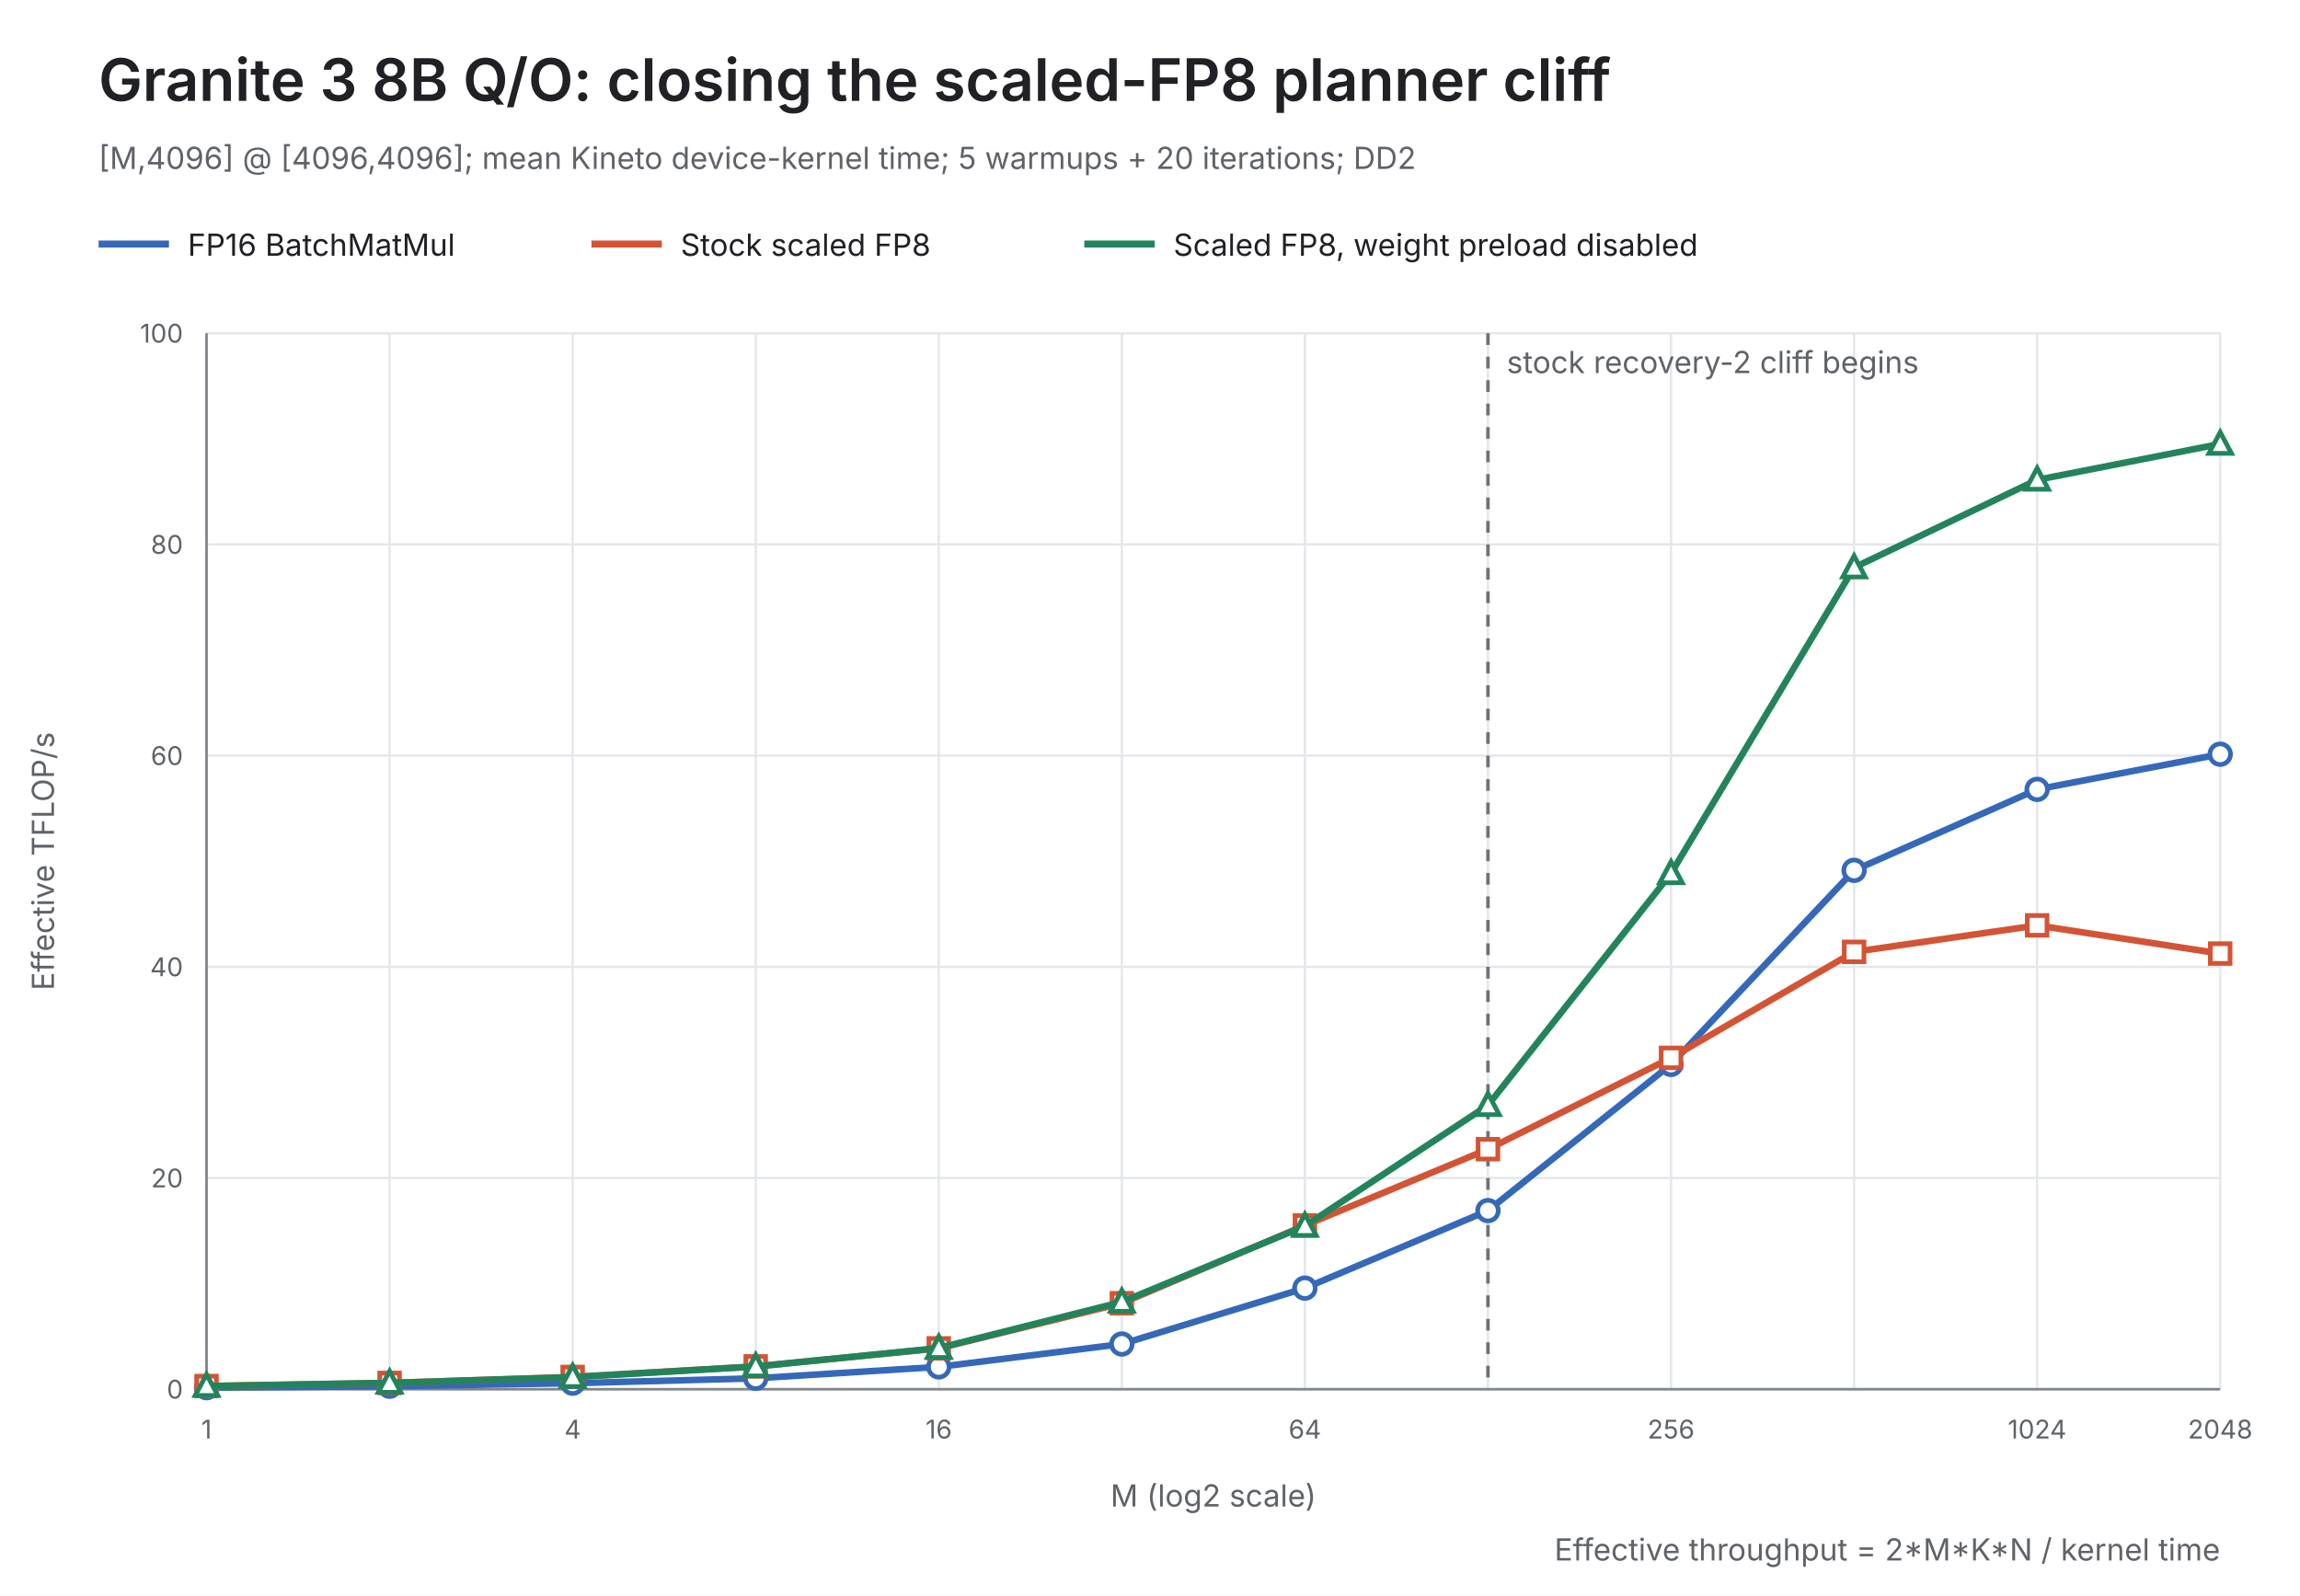
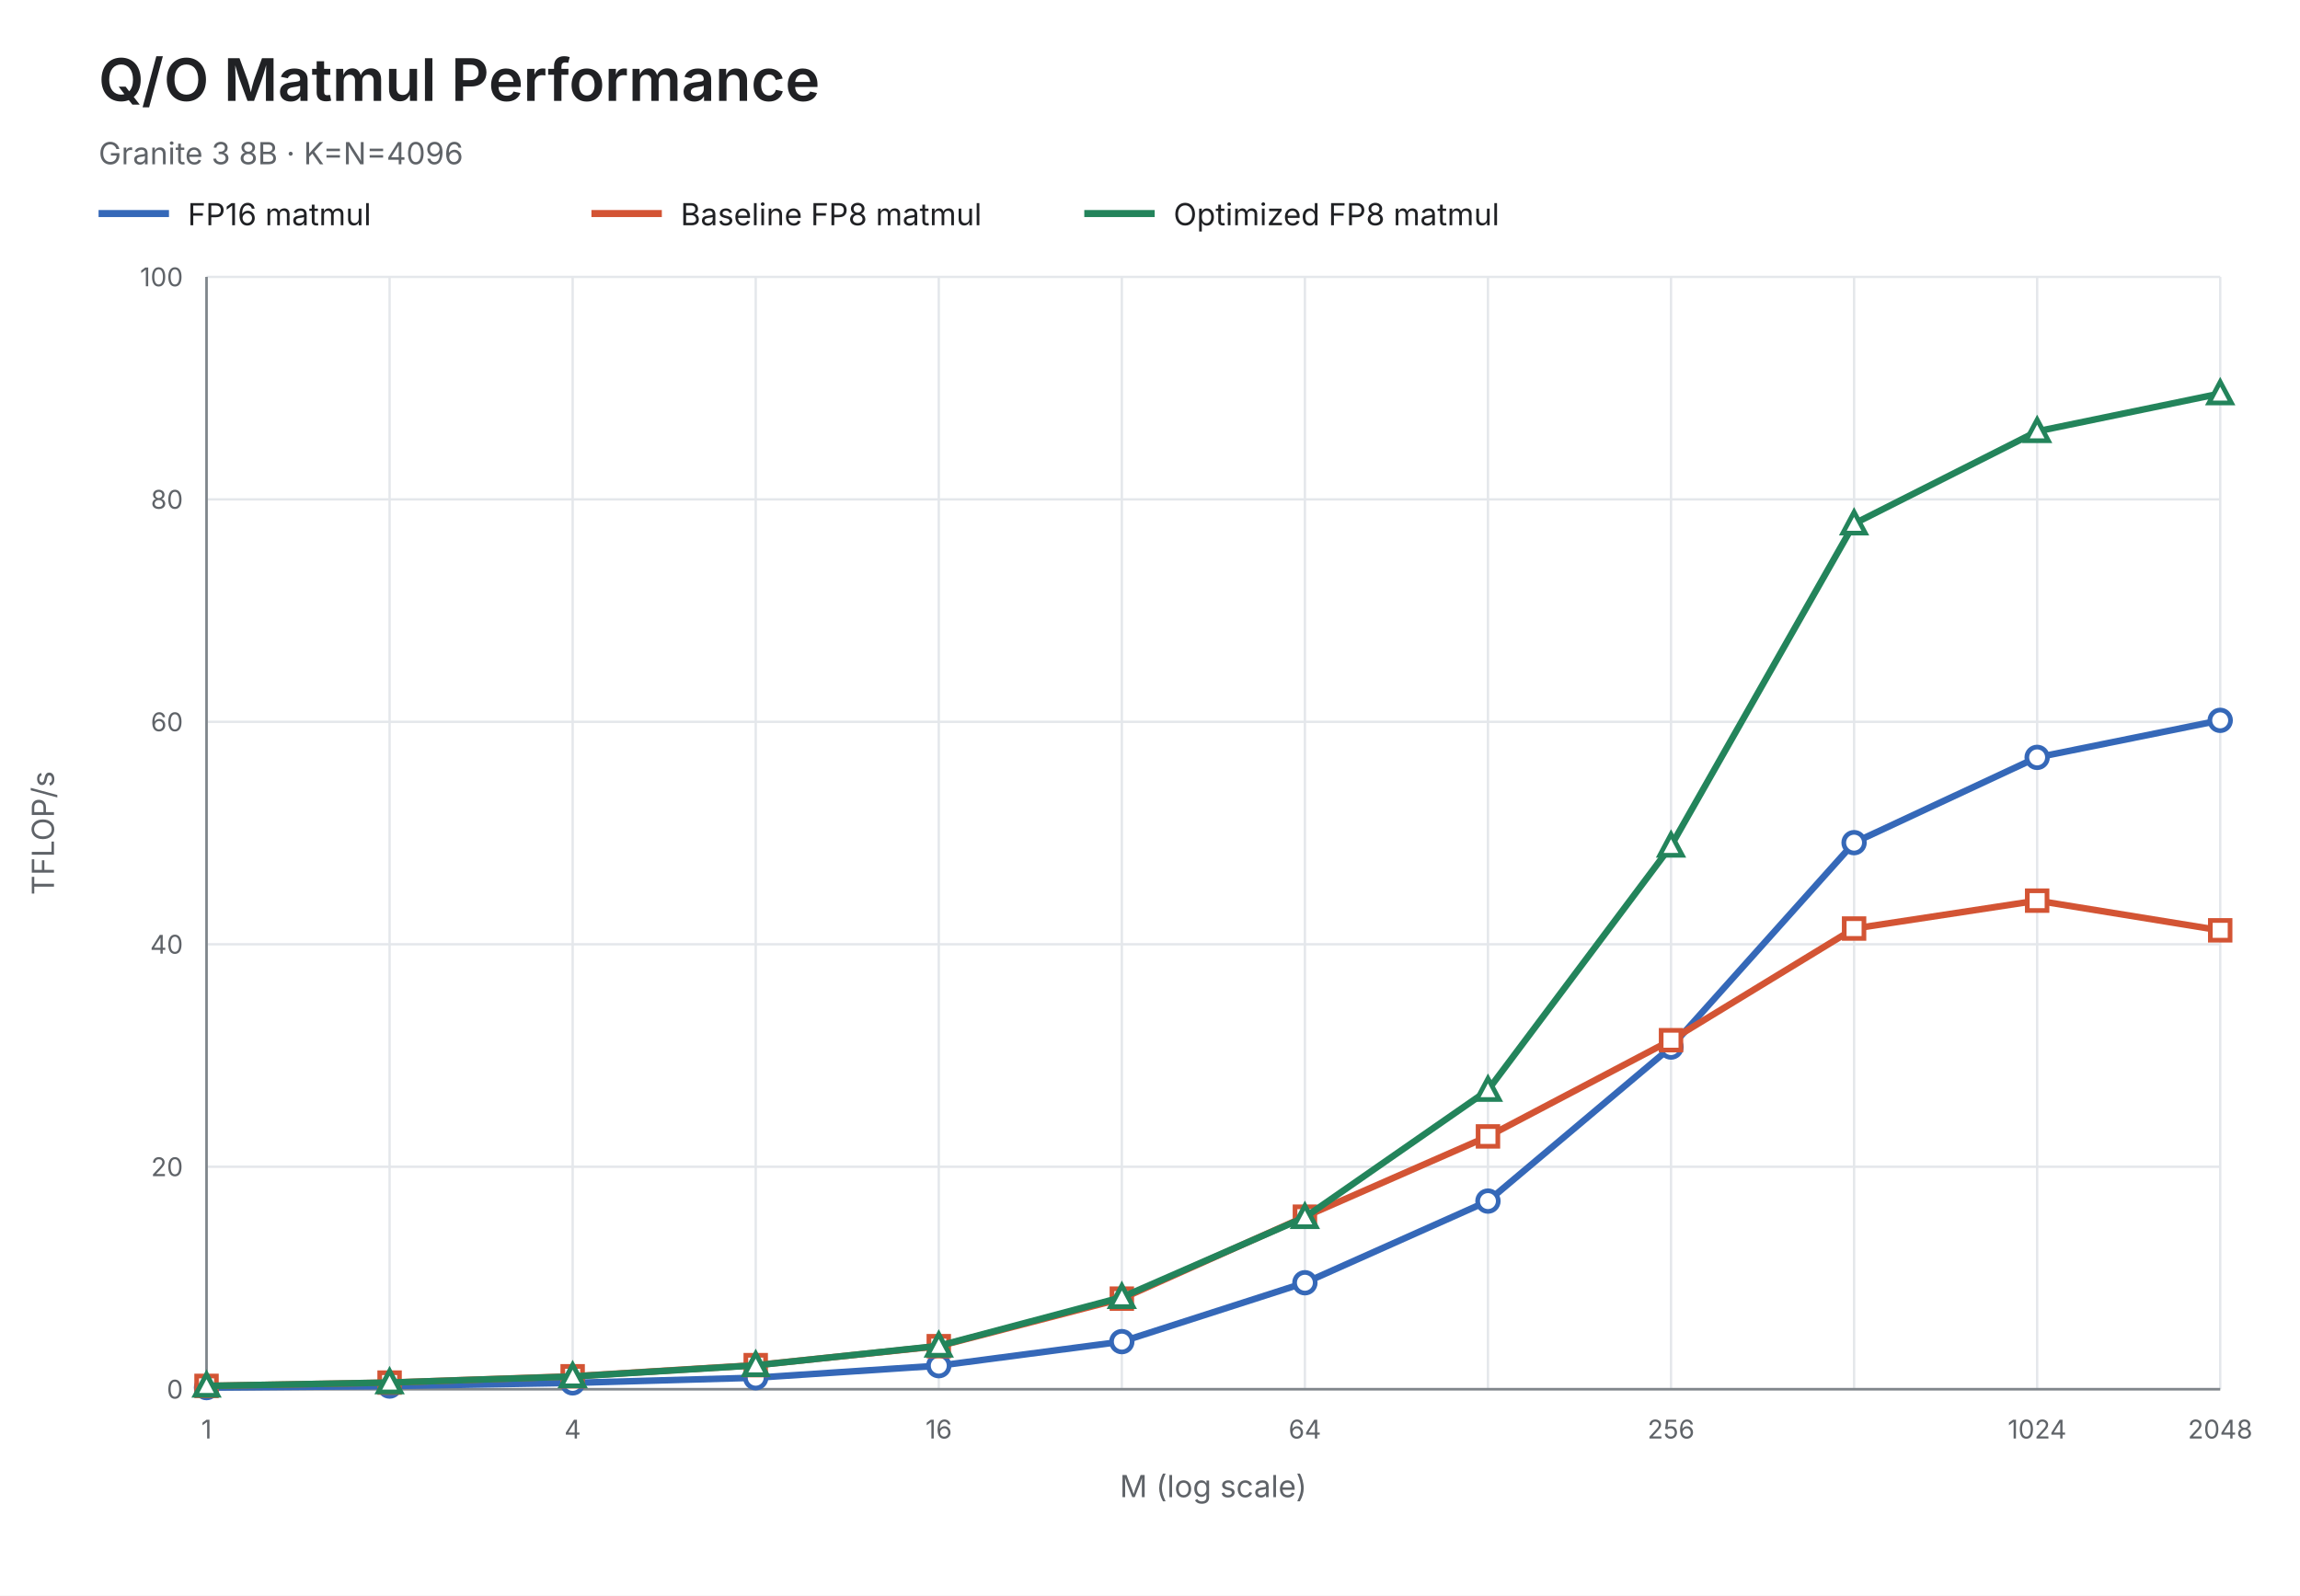
<svg xmlns="http://www.w3.org/2000/svg" width="980" height="680" viewBox="0 0 980 680" role="img" aria-labelledby="title description">
  <style>
text{font-family:-apple-system,BlinkMacSystemFont,'Segoe UI',sans-serif;fill:#202124}.small{font-size:13px;fill:#5f6368}.tick{font-size:11px;fill:#5f6368}.axis{stroke:#80868b;stroke-width:1.1}.grid{stroke:#e4e7eb;stroke-width:1}.series{fill:none;stroke-width:2.8;stroke-linejoin:round;stroke-linecap:round}
</style>
  <rect width="980" height="680" fill="#fff" />
-   <text x="42" y="43" font-size="25" font-weight="600">Granite 3 8B Q/O: closing the scaled-FP8 planner cliff</text>
-   <text x="42" y="72" class="small">[M,4096] @ [4096,4096]; mean Kineto device-kernel time; 5 warmups + 20 iterations; DD2</text>
-   <line x1="42" y1="104" x2="72" y2="104" stroke="#3568b8" stroke-width="3" />
-   <text x="80" y="109" font-size="13">FP16 BatchMatMul</text>
-   <line x1="252" y1="104" x2="282" y2="104" stroke="#d35434" stroke-width="3" />
-   <text x="290" y="109" font-size="13">Stock scaled FP8</text>
-   <line x1="462" y1="104" x2="492" y2="104" stroke="#23845b" stroke-width="3" />
-   <text x="500" y="109" font-size="13">Scaled FP8, weight preload disabled</text>
+   <text x="42" y="43" font-size="25" font-weight="600">Q/O Matmul Performance</text>
+   <text x="42" y="70" class="small">Granite 3 8B · K=N=4096</text>
+   <line x1="42" y1="91" x2="72" y2="91" stroke="#3568b8" stroke-width="3" />
+   <text x="80" y="96" font-size="13">FP16 matmul</text>
+   <line x1="252" y1="91" x2="282" y2="91" stroke="#d35434" stroke-width="3" />
+   <text x="290" y="96" font-size="13">Baseline FP8 matmul</text>
+   <line x1="462" y1="91" x2="492" y2="91" stroke="#23845b" stroke-width="3" />
+   <text x="500" y="96" font-size="13">Optimized FP8 matmul</text>
  <line class="grid" x1="88" y1="592.00" x2="946" y2="592.00" />
  <text class="tick" x="78" y="596.00" text-anchor="end">0</text>
-   <line class="grid" x1="88" y1="502.00" x2="946" y2="502.00" />
-   <text class="tick" x="78" y="506.00" text-anchor="end">20</text>
-   <line class="grid" x1="88" y1="412.00" x2="946" y2="412.00" />
-   <text class="tick" x="78" y="416.00" text-anchor="end">40</text>
-   <line class="grid" x1="88" y1="322.00" x2="946" y2="322.00" />
-   <text class="tick" x="78" y="326.00" text-anchor="end">60</text>
-   <line class="grid" x1="88" y1="232.00" x2="946" y2="232.00" />
-   <text class="tick" x="78" y="236.00" text-anchor="end">80</text>
-   <line class="grid" x1="88" y1="142.00" x2="946" y2="142.00" />
-   <text class="tick" x="78" y="146.00" text-anchor="end">100</text>
-   <line class="grid" x1="88.00" y1="142" x2="88.00" y2="592" />
+   <line class="grid" x1="88" y1="497.20" x2="946" y2="497.20" />
+   <text class="tick" x="78" y="501.20" text-anchor="end">20</text>
+   <line class="grid" x1="88" y1="402.40" x2="946" y2="402.40" />
+   <text class="tick" x="78" y="406.40" text-anchor="end">40</text>
+   <line class="grid" x1="88" y1="307.60" x2="946" y2="307.60" />
+   <text class="tick" x="78" y="311.60" text-anchor="end">60</text>
+   <line class="grid" x1="88" y1="212.80" x2="946" y2="212.80" />
+   <text class="tick" x="78" y="216.80" text-anchor="end">80</text>
+   <line class="grid" x1="88" y1="118.00" x2="946" y2="118.00" />
+   <text class="tick" x="78" y="122.00" text-anchor="end">100</text>
+   <line class="grid" x1="88.00" y1="118" x2="88.00" y2="592" />
  <text class="tick" x="88.00" y="613" text-anchor="middle">1</text>
-   <line class="grid" x1="166.00" y1="142" x2="166.00" y2="592" />
-   <line class="grid" x1="244.00" y1="142" x2="244.00" y2="592" />
+   <line class="grid" x1="166.00" y1="118" x2="166.00" y2="592" />
+   <line class="grid" x1="244.00" y1="118" x2="244.00" y2="592" />
  <text class="tick" x="244.00" y="613" text-anchor="middle">4</text>
-   <line class="grid" x1="322.00" y1="142" x2="322.00" y2="592" />
-   <line class="grid" x1="400.00" y1="142" x2="400.00" y2="592" />
+   <line class="grid" x1="322.00" y1="118" x2="322.00" y2="592" />
+   <line class="grid" x1="400.00" y1="118" x2="400.00" y2="592" />
  <text class="tick" x="400.00" y="613" text-anchor="middle">16</text>
-   <line class="grid" x1="478.00" y1="142" x2="478.00" y2="592" />
-   <line class="grid" x1="556.00" y1="142" x2="556.00" y2="592" />
+   <line class="grid" x1="478.00" y1="118" x2="478.00" y2="592" />
+   <line class="grid" x1="556.00" y1="118" x2="556.00" y2="592" />
  <text class="tick" x="556.00" y="613" text-anchor="middle">64</text>
-   <line class="grid" x1="634.00" y1="142" x2="634.00" y2="592" />
-   <line class="grid" x1="712.00" y1="142" x2="712.00" y2="592" />
+   <line class="grid" x1="634.00" y1="118" x2="634.00" y2="592" />
+   <line class="grid" x1="712.00" y1="118" x2="712.00" y2="592" />
  <text class="tick" x="712.00" y="613" text-anchor="middle">256</text>
-   <line class="grid" x1="790.00" y1="142" x2="790.00" y2="592" />
-   <line class="grid" x1="868.00" y1="142" x2="868.00" y2="592" />
+   <line class="grid" x1="790.00" y1="118" x2="790.00" y2="592" />
+   <line class="grid" x1="868.00" y1="118" x2="868.00" y2="592" />
  <text class="tick" x="868.00" y="613" text-anchor="middle">1024</text>
-   <line class="grid" x1="946.00" y1="142" x2="946.00" y2="592" />
+   <line class="grid" x1="946.00" y1="118" x2="946.00" y2="592" />
  <text class="tick" x="946.00" y="613" text-anchor="middle">2048</text>
  <line class="axis" x1="88" y1="592" x2="946" y2="592" />
-   <line class="axis" x1="88" y1="142" x2="88" y2="592" />
-   <text x="517.00" y="642" class="small" text-anchor="middle">M (log2 scale)</text>
-   <text x="23" y="367.00" class="small" text-anchor="middle" transform="rotate(-90 23 367.00)">Effective TFLOP/s</text>
-   <line x1="634.00" y1="142" x2="634.00" y2="592" stroke="#6f7378" stroke-width="1.5" stroke-dasharray="5 5" />
-   <text x="642.00" y="159" class="small">stock recovery-2 cliff begins</text>
-   <polyline class="series" points="88.00,591.35 166.00,590.72 244.00,589.44 322.00,587.35 400.00,582.48 478.00,572.74 556.00,548.93 634.00,515.89 712.00,453.58 790.00,370.89 868.00,336.38 946.00,321.40" stroke="#3568b8" />
-   <circle cx="88.00" cy="591.35" r="4.4" fill="#fff" stroke="#3568b8" stroke-width="2" />
-   <circle cx="166.00" cy="590.72" r="4.4" fill="#fff" stroke="#3568b8" stroke-width="2" />
-   <circle cx="244.00" cy="589.44" r="4.4" fill="#fff" stroke="#3568b8" stroke-width="2" />
-   <circle cx="322.00" cy="587.35" r="4.4" fill="#fff" stroke="#3568b8" stroke-width="2" />
-   <circle cx="400.00" cy="582.48" r="4.4" fill="#fff" stroke="#3568b8" stroke-width="2" />
-   <circle cx="478.00" cy="572.74" r="4.4" fill="#fff" stroke="#3568b8" stroke-width="2" />
-   <circle cx="556.00" cy="548.93" r="4.4" fill="#fff" stroke="#3568b8" stroke-width="2" />
-   <circle cx="634.00" cy="515.89" r="4.4" fill="#fff" stroke="#3568b8" stroke-width="2" />
-   <circle cx="712.00" cy="453.58" r="4.4" fill="#fff" stroke="#3568b8" stroke-width="2" />
-   <circle cx="790.00" cy="370.89" r="4.4" fill="#fff" stroke="#3568b8" stroke-width="2" />
-   <circle cx="868.00" cy="336.38" r="4.4" fill="#fff" stroke="#3568b8" stroke-width="2" />
-   <circle cx="946.00" cy="321.40" r="4.4" fill="#fff" stroke="#3568b8" stroke-width="2" />
-   <polyline class="series" points="88.00,590.65 166.00,589.32 244.00,586.77 322.00,582.26 400.00,574.59 478.00,555.35 556.00,522.20 634.00,489.72 712.00,450.80 790.00,405.63 868.00,394.34 946.00,406.35" stroke="#d35434" />
-   <rect x="83.80" y="586.45" width="8.4" height="8.4" fill="#fff" stroke="#d35434" stroke-width="2" />
-   <rect x="161.80" y="585.12" width="8.4" height="8.4" fill="#fff" stroke="#d35434" stroke-width="2" />
-   <rect x="239.80" y="582.57" width="8.4" height="8.4" fill="#fff" stroke="#d35434" stroke-width="2" />
-   <rect x="317.80" y="578.06" width="8.4" height="8.4" fill="#fff" stroke="#d35434" stroke-width="2" />
-   <rect x="395.80" y="570.39" width="8.4" height="8.4" fill="#fff" stroke="#d35434" stroke-width="2" />
-   <rect x="473.80" y="551.15" width="8.4" height="8.4" fill="#fff" stroke="#d35434" stroke-width="2" />
-   <rect x="551.80" y="518.00" width="8.4" height="8.4" fill="#fff" stroke="#d35434" stroke-width="2" />
-   <rect x="629.80" y="485.52" width="8.4" height="8.4" fill="#fff" stroke="#d35434" stroke-width="2" />
-   <rect x="707.80" y="446.60" width="8.4" height="8.4" fill="#fff" stroke="#d35434" stroke-width="2" />
-   <rect x="785.80" y="401.43" width="8.4" height="8.4" fill="#fff" stroke="#d35434" stroke-width="2" />
-   <rect x="863.80" y="390.14" width="8.4" height="8.4" fill="#fff" stroke="#d35434" stroke-width="2" />
-   <rect x="941.80" y="402.15" width="8.4" height="8.4" fill="#fff" stroke="#d35434" stroke-width="2" />
-   <polyline class="series" points="88.00,590.66 166.00,589.31 244.00,586.86 322.00,582.34 400.00,574.47 478.00,554.80 556.00,522.45 634.00,471.00 712.00,372.19 790.00,241.86 868.00,204.48 946.00,189.19" stroke="#23845b" />
-   <polygon points="88.00,585.66 83.20,594.66 92.80,594.66" fill="#fff" stroke="#23845b" stroke-width="2" />
-   <polygon points="166.00,584.31 161.20,593.31 170.80,593.31" fill="#fff" stroke="#23845b" stroke-width="2" />
-   <polygon points="244.00,581.86 239.20,590.86 248.80,590.86" fill="#fff" stroke="#23845b" stroke-width="2" />
-   <polygon points="322.00,577.34 317.20,586.34 326.80,586.34" fill="#fff" stroke="#23845b" stroke-width="2" />
-   <polygon points="400.00,569.47 395.20,578.47 404.80,578.47" fill="#fff" stroke="#23845b" stroke-width="2" />
-   <polygon points="478.00,549.80 473.20,558.80 482.80,558.80" fill="#fff" stroke="#23845b" stroke-width="2" />
-   <polygon points="556.00,517.45 551.20,526.45 560.80,526.45" fill="#fff" stroke="#23845b" stroke-width="2" />
-   <polygon points="634.00,466.00 629.20,475.00 638.80,475.00" fill="#fff" stroke="#23845b" stroke-width="2" />
-   <polygon points="712.00,367.19 707.20,376.19 716.80,376.19" fill="#fff" stroke="#23845b" stroke-width="2" />
-   <polygon points="790.00,236.86 785.20,245.86 794.80,245.86" fill="#fff" stroke="#23845b" stroke-width="2" />
-   <polygon points="868.00,199.48 863.20,208.48 872.80,208.48" fill="#fff" stroke="#23845b" stroke-width="2" />
-   <polygon points="946.00,184.19 941.20,193.19 950.80,193.19" fill="#fff" stroke="#23845b" stroke-width="2" />
-   <text x="946" y="665" class="small" text-anchor="end">Effective throughput = 2*M*K*N / kernel time</text>
+   <line class="axis" x1="88" y1="118" x2="88" y2="592" />
+   <text x="517.00" y="638" class="small" text-anchor="middle">M (log scale)</text>
+   <text x="23" y="355.00" class="small" text-anchor="middle" transform="rotate(-90 23 355.00)">TFLOP/s</text>
+   <polyline class="series" points="88.00,591.31 166.00,590.65 244.00,589.30 322.00,587.10 400.00,581.97 478.00,571.72 556.00,546.63 634.00,511.83 712.00,446.20 790.00,359.09 868.00,322.75 946.00,306.97" stroke="#3568b8" />
+   <circle cx="88.00" cy="591.31" r="4.4" fill="#fff" stroke="#3568b8" stroke-width="2" />
+   <circle cx="166.00" cy="590.65" r="4.4" fill="#fff" stroke="#3568b8" stroke-width="2" />
+   <circle cx="244.00" cy="589.30" r="4.4" fill="#fff" stroke="#3568b8" stroke-width="2" />
+   <circle cx="322.00" cy="587.10" r="4.4" fill="#fff" stroke="#3568b8" stroke-width="2" />
+   <circle cx="400.00" cy="581.97" r="4.4" fill="#fff" stroke="#3568b8" stroke-width="2" />
+   <circle cx="478.00" cy="571.72" r="4.4" fill="#fff" stroke="#3568b8" stroke-width="2" />
+   <circle cx="556.00" cy="546.63" r="4.4" fill="#fff" stroke="#3568b8" stroke-width="2" />
+   <circle cx="634.00" cy="511.83" r="4.4" fill="#fff" stroke="#3568b8" stroke-width="2" />
+   <circle cx="712.00" cy="446.20" r="4.4" fill="#fff" stroke="#3568b8" stroke-width="2" />
+   <circle cx="790.00" cy="359.09" r="4.4" fill="#fff" stroke="#3568b8" stroke-width="2" />
+   <circle cx="868.00" cy="322.75" r="4.4" fill="#fff" stroke="#3568b8" stroke-width="2" />
+   <circle cx="946.00" cy="306.97" r="4.4" fill="#fff" stroke="#3568b8" stroke-width="2" />
+   <polyline class="series" points="88.00,590.58 166.00,589.18 244.00,586.49 322.00,581.74 400.00,573.66 478.00,553.40 556.00,518.48 634.00,484.27 712.00,443.27 790.00,395.69 868.00,383.80 946.00,396.45" stroke="#d35434" />
+   <rect x="83.80" y="586.38" width="8.4" height="8.4" fill="#fff" stroke="#d35434" stroke-width="2" />
+   <rect x="161.80" y="584.98" width="8.4" height="8.4" fill="#fff" stroke="#d35434" stroke-width="2" />
+   <rect x="239.80" y="582.29" width="8.4" height="8.4" fill="#fff" stroke="#d35434" stroke-width="2" />
+   <rect x="317.80" y="577.54" width="8.4" height="8.4" fill="#fff" stroke="#d35434" stroke-width="2" />
+   <rect x="395.80" y="569.46" width="8.4" height="8.4" fill="#fff" stroke="#d35434" stroke-width="2" />
+   <rect x="473.80" y="549.20" width="8.4" height="8.4" fill="#fff" stroke="#d35434" stroke-width="2" />
+   <rect x="551.80" y="514.28" width="8.4" height="8.4" fill="#fff" stroke="#d35434" stroke-width="2" />
+   <rect x="629.80" y="480.07" width="8.4" height="8.4" fill="#fff" stroke="#d35434" stroke-width="2" />
+   <rect x="707.80" y="439.07" width="8.4" height="8.4" fill="#fff" stroke="#d35434" stroke-width="2" />
+   <rect x="785.80" y="391.49" width="8.4" height="8.4" fill="#fff" stroke="#d35434" stroke-width="2" />
+   <rect x="863.80" y="379.60" width="8.4" height="8.4" fill="#fff" stroke="#d35434" stroke-width="2" />
+   <rect x="941.80" y="392.25" width="8.4" height="8.4" fill="#fff" stroke="#d35434" stroke-width="2" />
+   <polyline class="series" points="88.00,590.59 166.00,589.16 244.00,586.58 322.00,581.82 400.00,573.53 478.00,552.81 556.00,518.74 634.00,464.55 712.00,360.47 790.00,223.18 868.00,183.81 946.00,167.71" stroke="#23845b" />
+   <polygon points="88.00,585.59 83.20,594.59 92.80,594.59" fill="#fff" stroke="#23845b" stroke-width="2" />
+   <polygon points="166.00,584.16 161.20,593.16 170.80,593.16" fill="#fff" stroke="#23845b" stroke-width="2" />
+   <polygon points="244.00,581.58 239.20,590.58 248.80,590.58" fill="#fff" stroke="#23845b" stroke-width="2" />
+   <polygon points="322.00,576.82 317.20,585.82 326.80,585.82" fill="#fff" stroke="#23845b" stroke-width="2" />
+   <polygon points="400.00,568.53 395.20,577.53 404.80,577.53" fill="#fff" stroke="#23845b" stroke-width="2" />
+   <polygon points="478.00,547.81 473.20,556.81 482.80,556.81" fill="#fff" stroke="#23845b" stroke-width="2" />
+   <polygon points="556.00,513.74 551.20,522.74 560.80,522.74" fill="#fff" stroke="#23845b" stroke-width="2" />
+   <polygon points="634.00,459.55 629.20,468.55 638.80,468.55" fill="#fff" stroke="#23845b" stroke-width="2" />
+   <polygon points="712.00,355.47 707.20,364.47 716.80,364.47" fill="#fff" stroke="#23845b" stroke-width="2" />
+   <polygon points="790.00,218.18 785.20,227.18 794.80,227.18" fill="#fff" stroke="#23845b" stroke-width="2" />
+   <polygon points="868.00,178.81 863.20,187.81 872.80,187.81" fill="#fff" stroke="#23845b" stroke-width="2" />
+   <polygon points="946.00,162.71 941.20,171.71 950.80,171.71" fill="#fff" stroke="#23845b" stroke-width="2" />
</svg>
